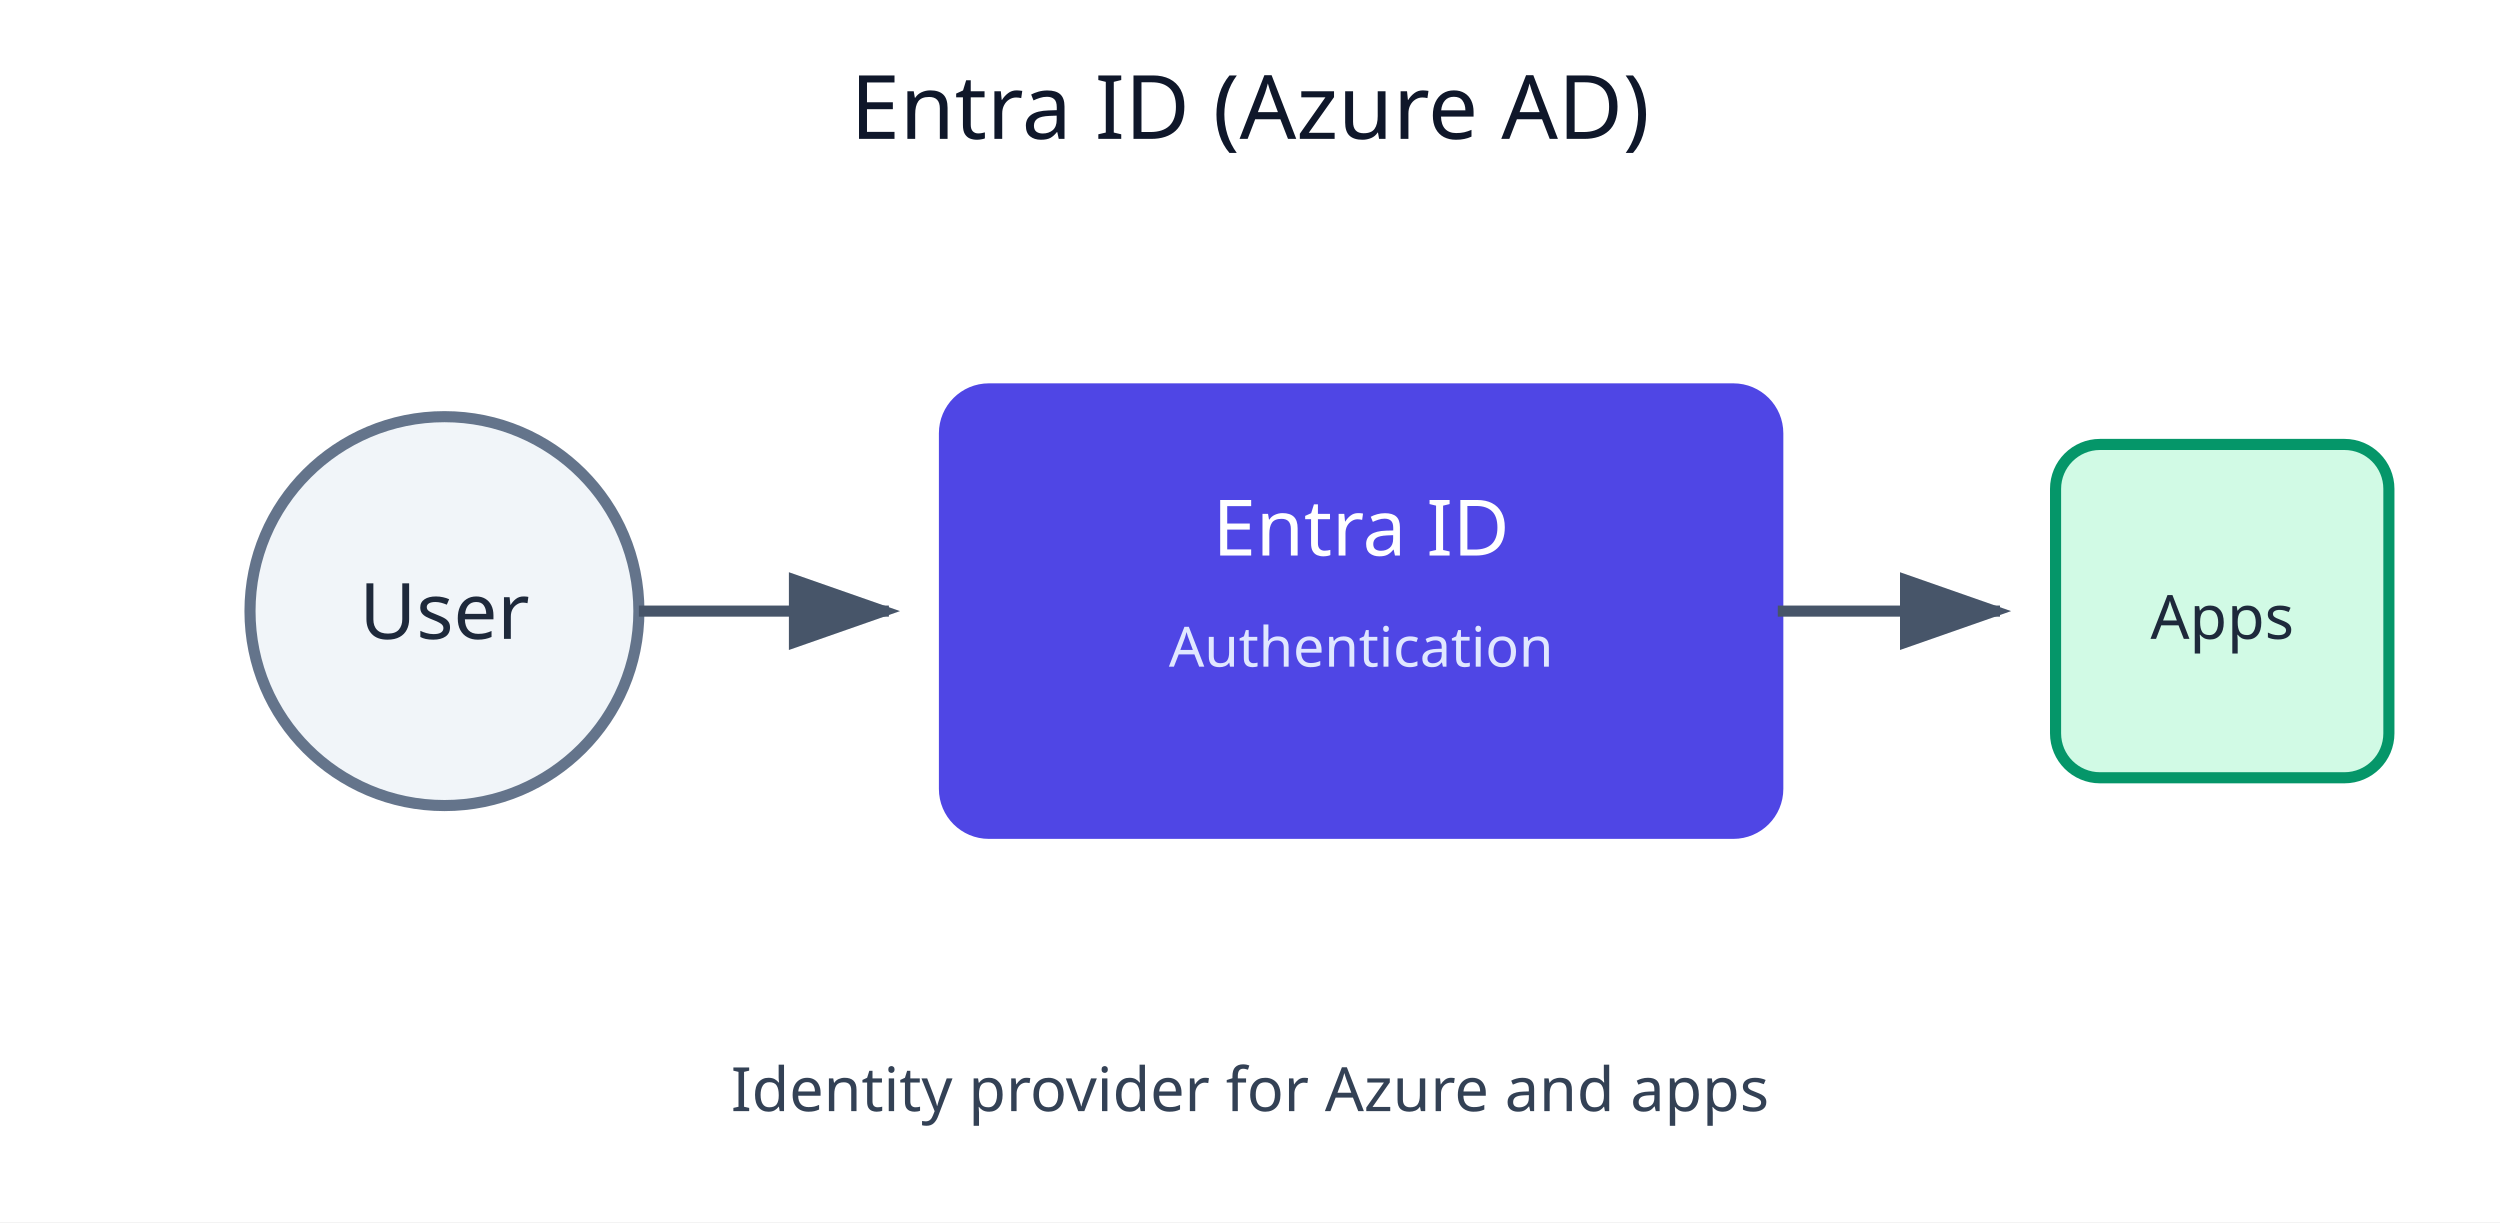
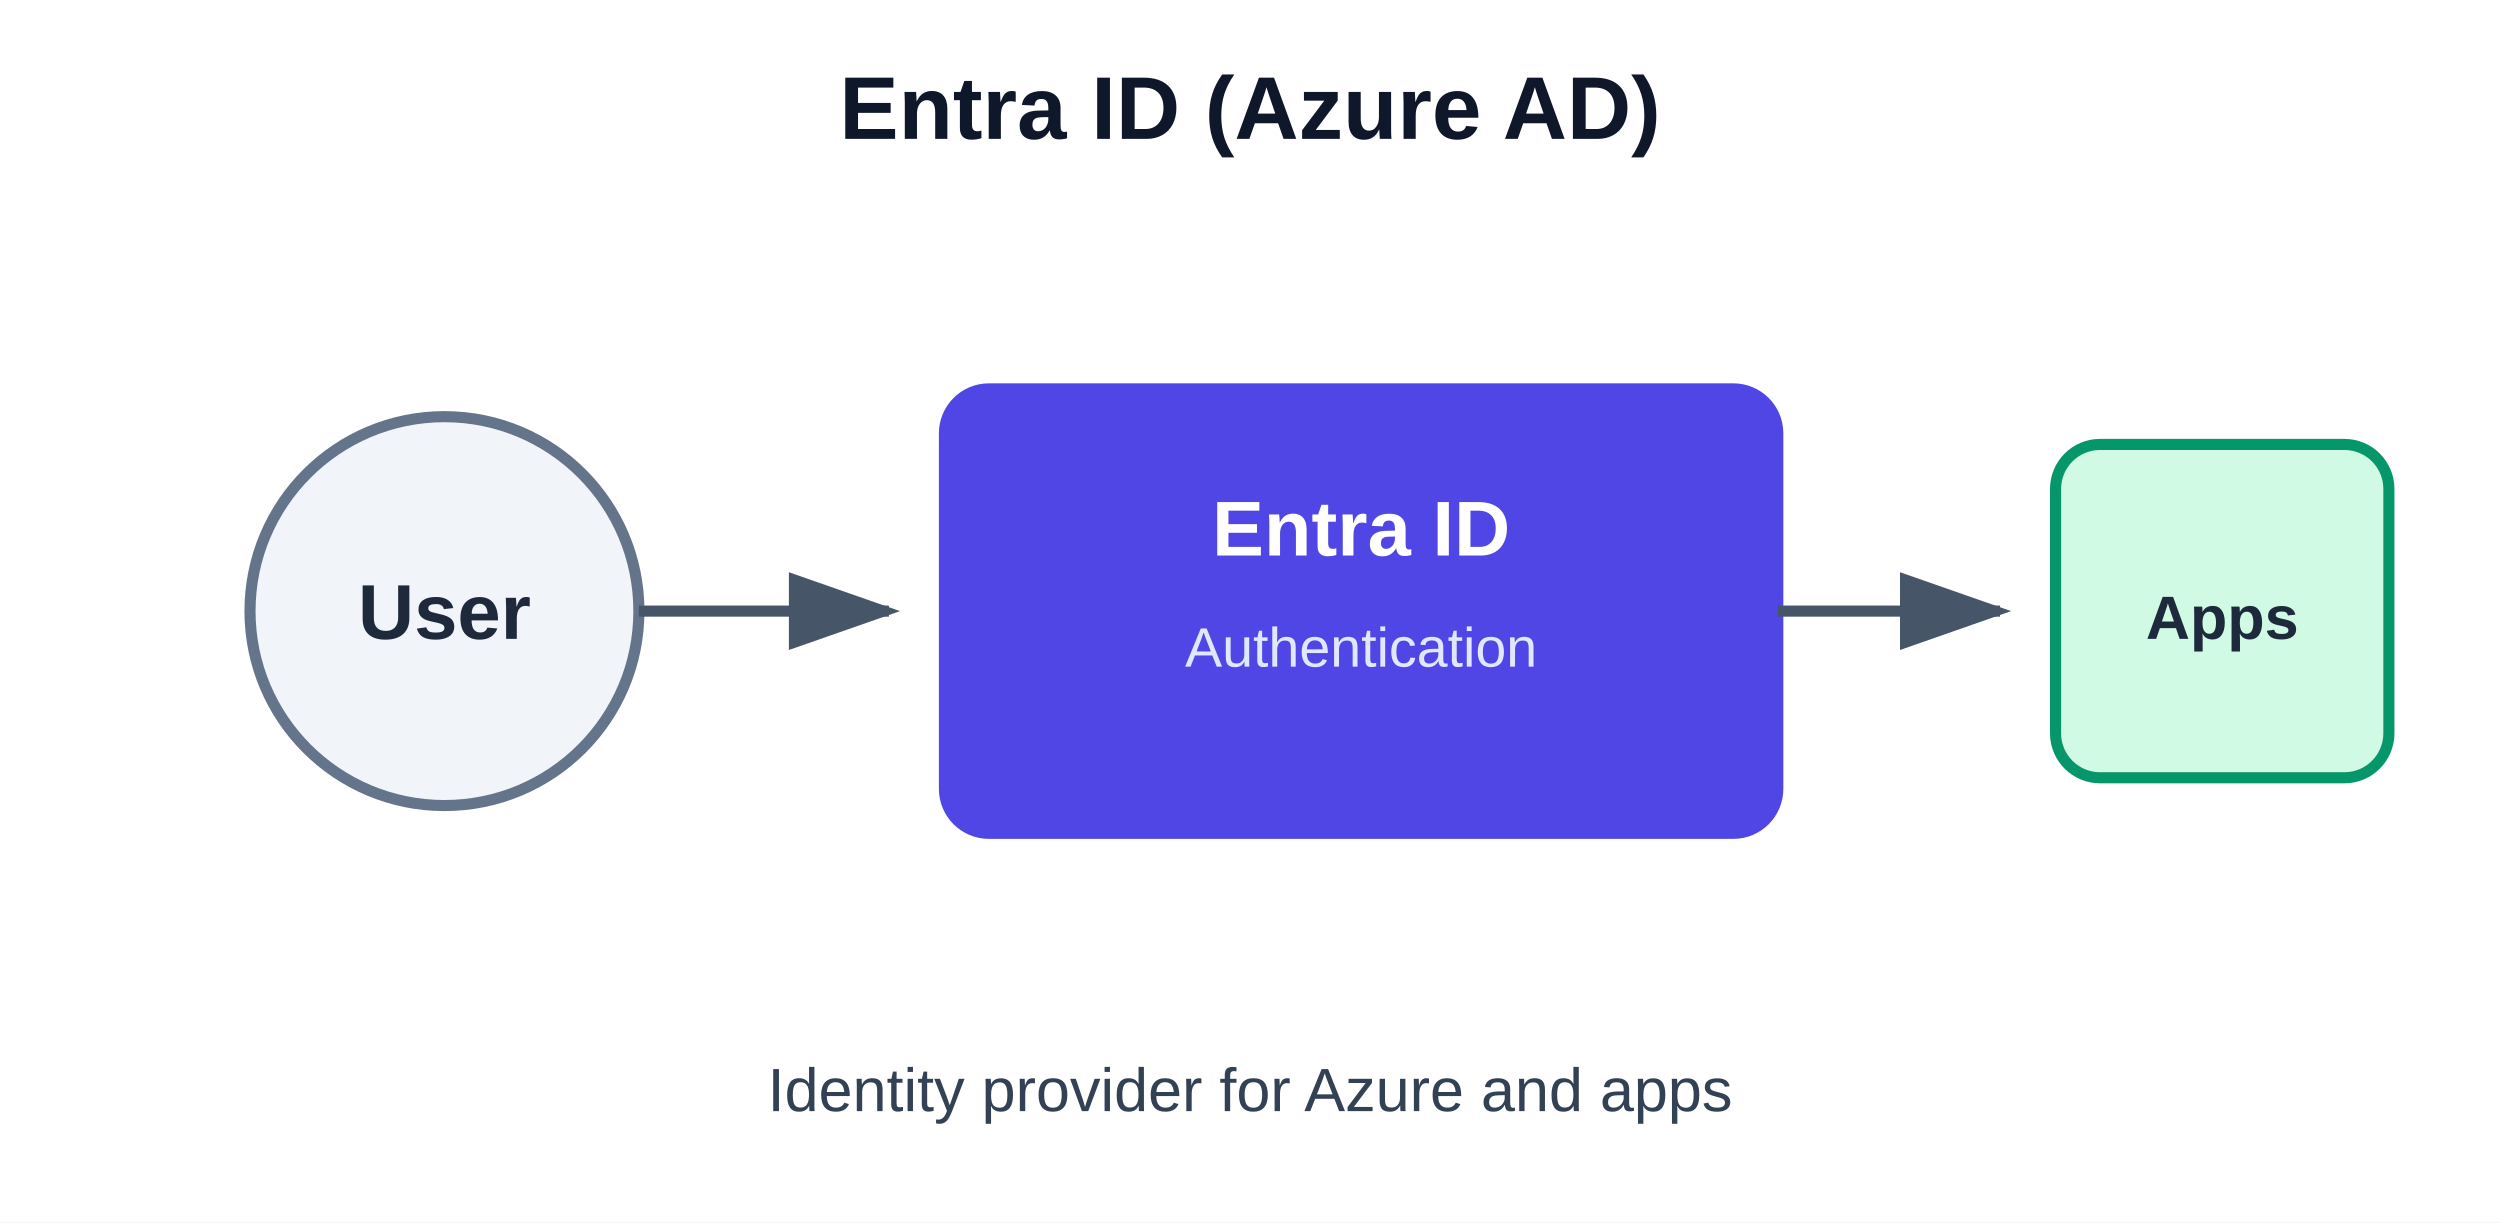
<svg xmlns="http://www.w3.org/2000/svg" viewBox="0 0 450 220" width="450" height="220">
  <defs>
    <marker id="arrow" markerWidth="10" markerHeight="7" refX="9" refY="3.5" orient="auto">
      <polygon points="0 0, 10 3.5, 0 7" fill="#475569" />
    </marker>
    <marker id="arrowBlue" markerWidth="10" markerHeight="7" refX="9" refY="3.5" orient="auto">
      <polygon points="0 0, 10 3.5, 0 7" fill="#2563EB" />
    </marker>
  </defs>
  <rect width="450" height="220" fill="#FFFFFF" />
-   <text x="225" y="25" text-anchor="middle" font-family="Segoe UI" font-size="16" fill="#0F172A">Entra ID (Azure AD)</text>
+   <text x="225" y="25" text-anchor="middle" font-family="Segoe UI, Arial" font-size="16" font-weight="600" fill="#0F172A">Entra ID (Azure AD)</text>
  <circle cx="80" cy="110" r="35" fill="#F1F5F9" stroke="#64748B" stroke-width="2" />
-   <text x="80" y="115" text-anchor="middle" font-family="Segoe UI" font-size="14" fill="#1E293B">User</text>
+   <text x="80" y="115" text-anchor="middle" font-family="Segoe UI, Arial" font-size="14" font-weight="600" fill="#1E293B">User</text>
  <line x1="115" y1="110" x2="160" y2="110" stroke="#475569" stroke-width="2" marker-end="url(#arrow)" />
  <rect x="170" y="70" width="150" height="80" rx="8" fill="#4F46E5" stroke="#4F46E5" stroke-width="2" />
-   <text x="245" y="115" text-anchor="middle" font-family="Segoe UI" font-size="12" fill="#1E293B" />
-   <text x="245" y="100" text-anchor="middle" font-family="Segoe UI" font-size="14" fill="#FFFFFF">Entra ID</text>
-   <text x="245" y="120" text-anchor="middle" font-family="Segoe UI" font-size="10" fill="#E0E7FF">Authentication</text>
+   <text x="245" y="115" text-anchor="middle" font-family="Segoe UI, Arial" font-size="12" font-weight="600" fill="#1E293B" />
+   <text x="245" y="100" text-anchor="middle" font-family="Segoe UI, Arial" font-size="14" font-weight="600" fill="#FFFFFF">Entra ID</text>
+   <text x="245" y="120" text-anchor="middle" font-family="Segoe UI, Arial" font-size="10" fill="#E0E7FF">Authentication</text>
  <line x1="320" y1="110" x2="360" y2="110" stroke="#475569" stroke-width="2" marker-end="url(#arrow)" />
  <rect x="370" y="80" width="60" height="60" rx="8" fill="#D1FAE5" stroke="#059669" stroke-width="2" />
-   <text x="400" y="115" text-anchor="middle" font-family="Segoe UI" font-size="11" fill="#1E293B">Apps</text>
-   <text x="225" y="200" text-anchor="middle" font-family="Segoe UI" font-size="11" fill="#334155">Identity provider for Azure and apps</text>
+   <text x="400" y="115" text-anchor="middle" font-family="Segoe UI, Arial" font-size="11" font-weight="600" fill="#1E293B">Apps</text>
+   <text x="225" y="200" text-anchor="middle" font-family="Segoe UI, Arial" font-size="11" fill="#334155">Identity provider for Azure and apps</text>
</svg>
